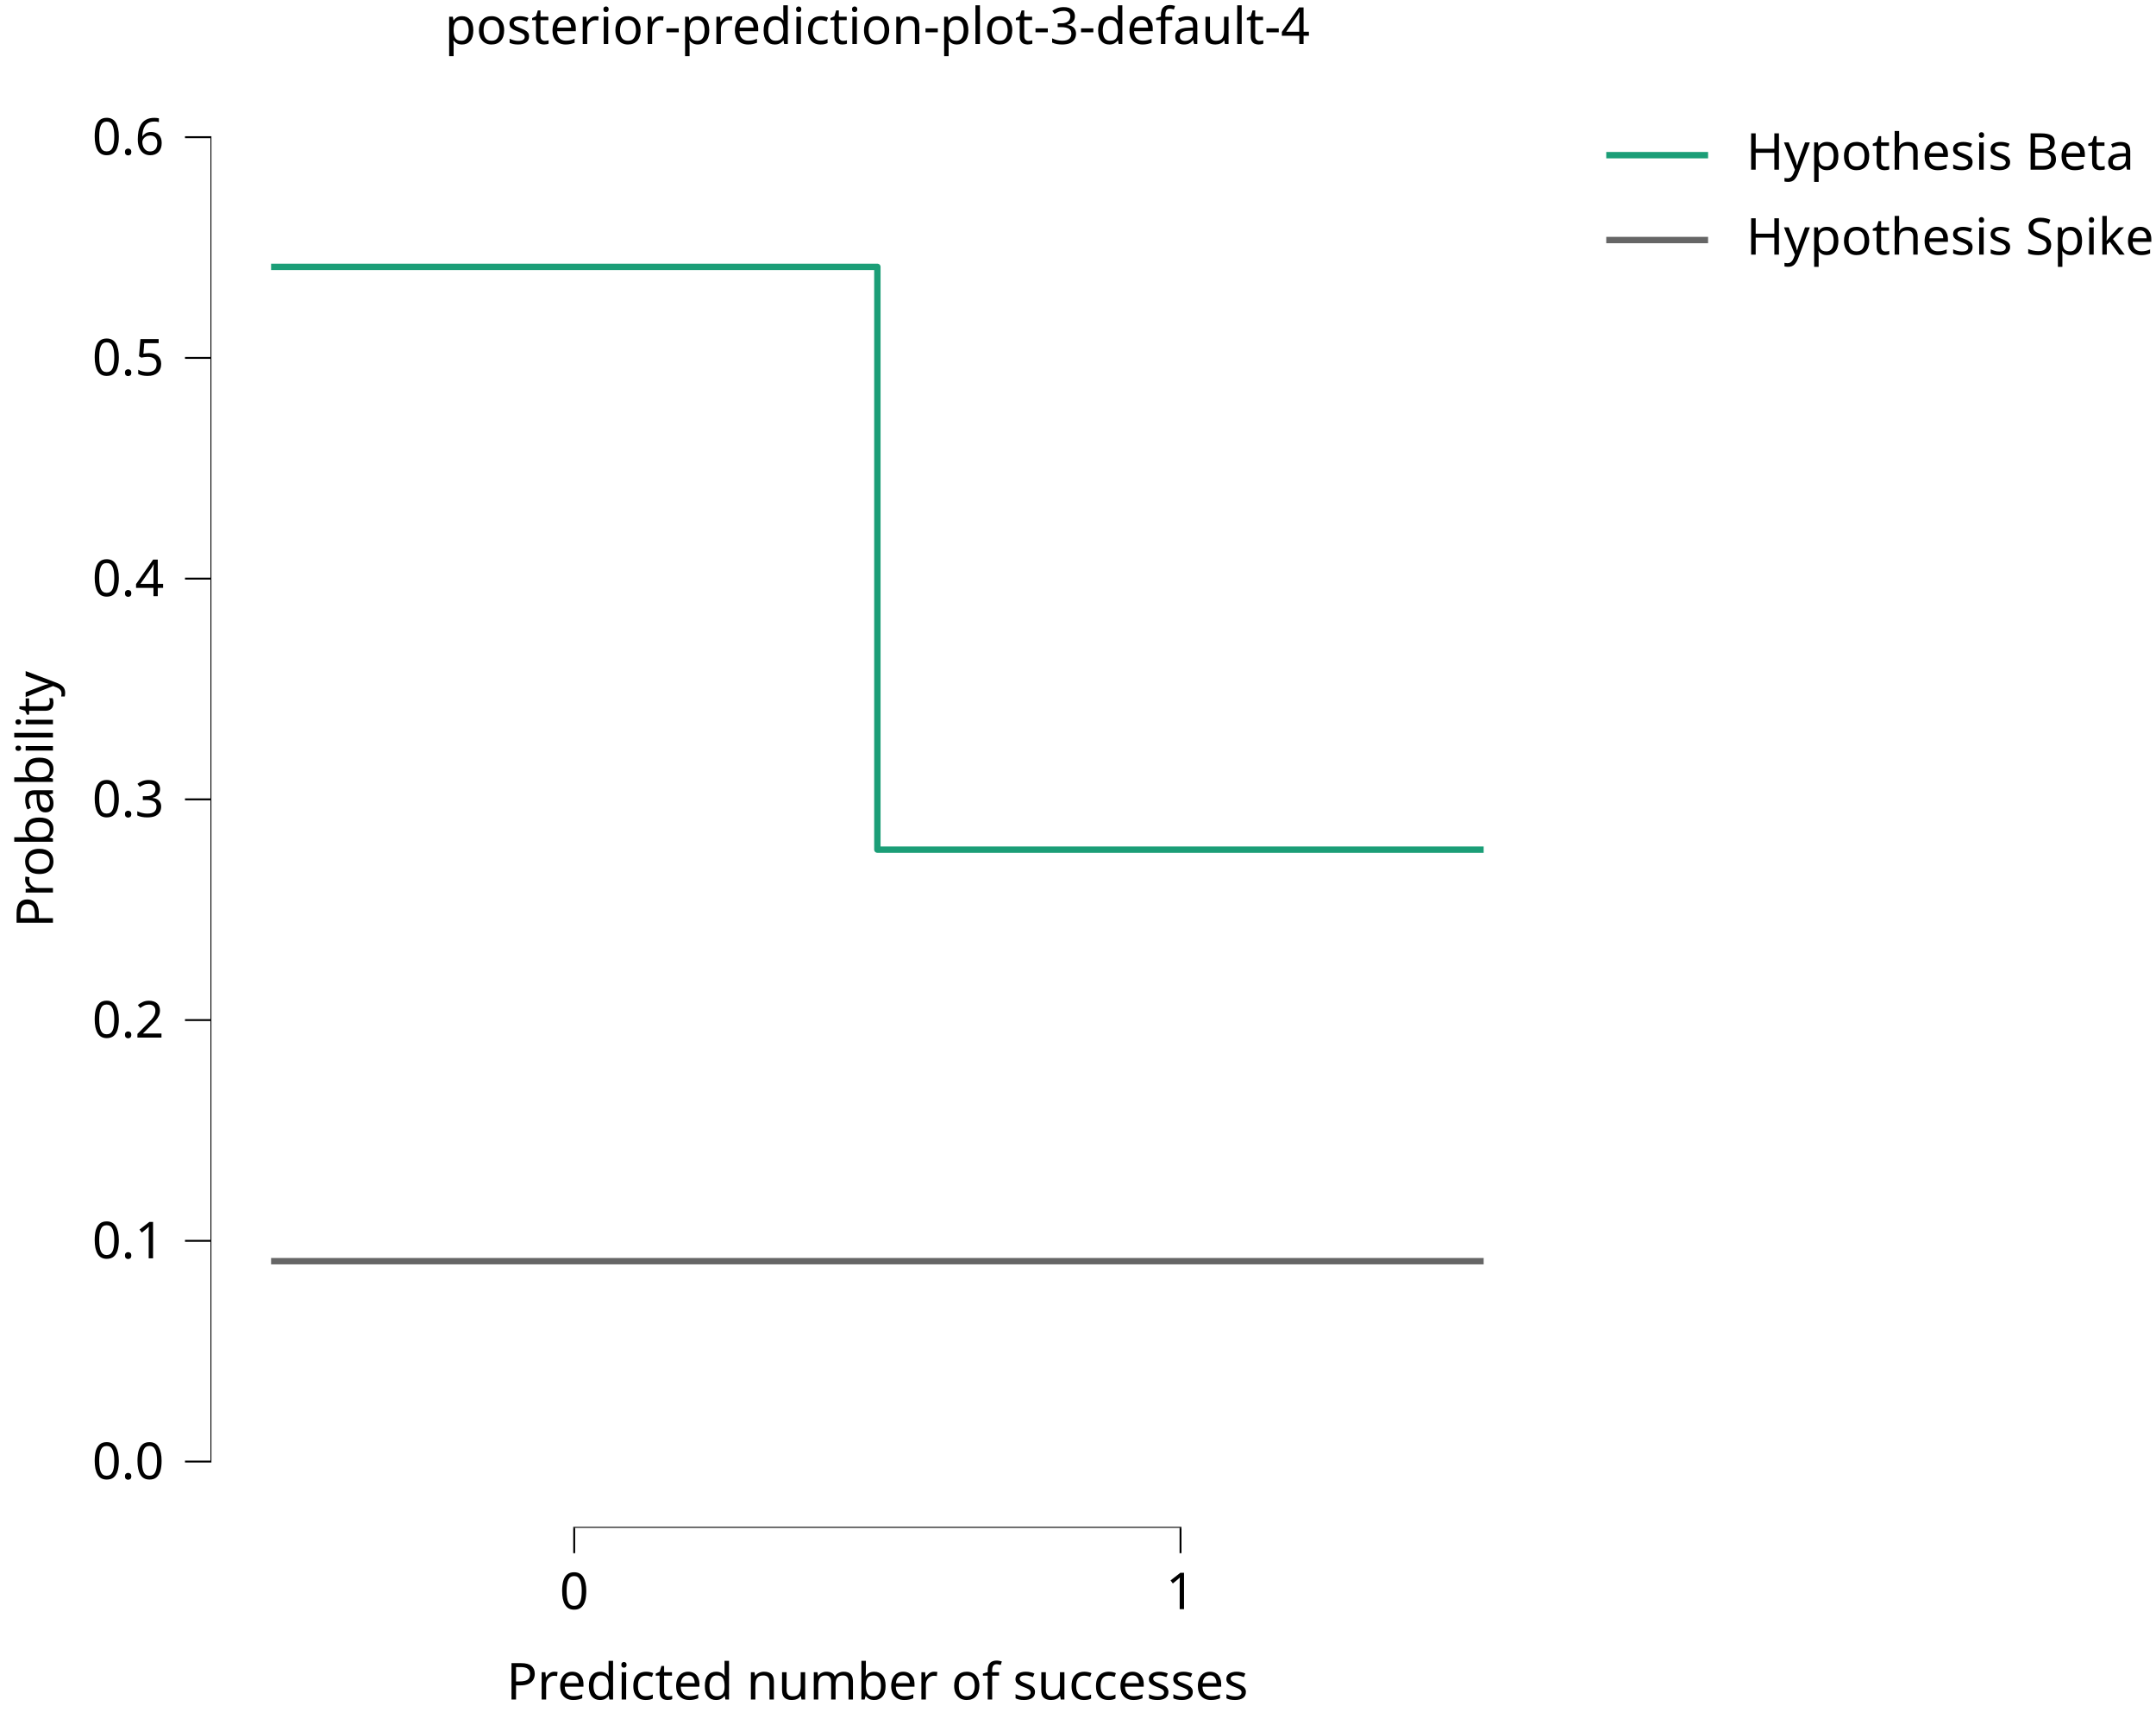
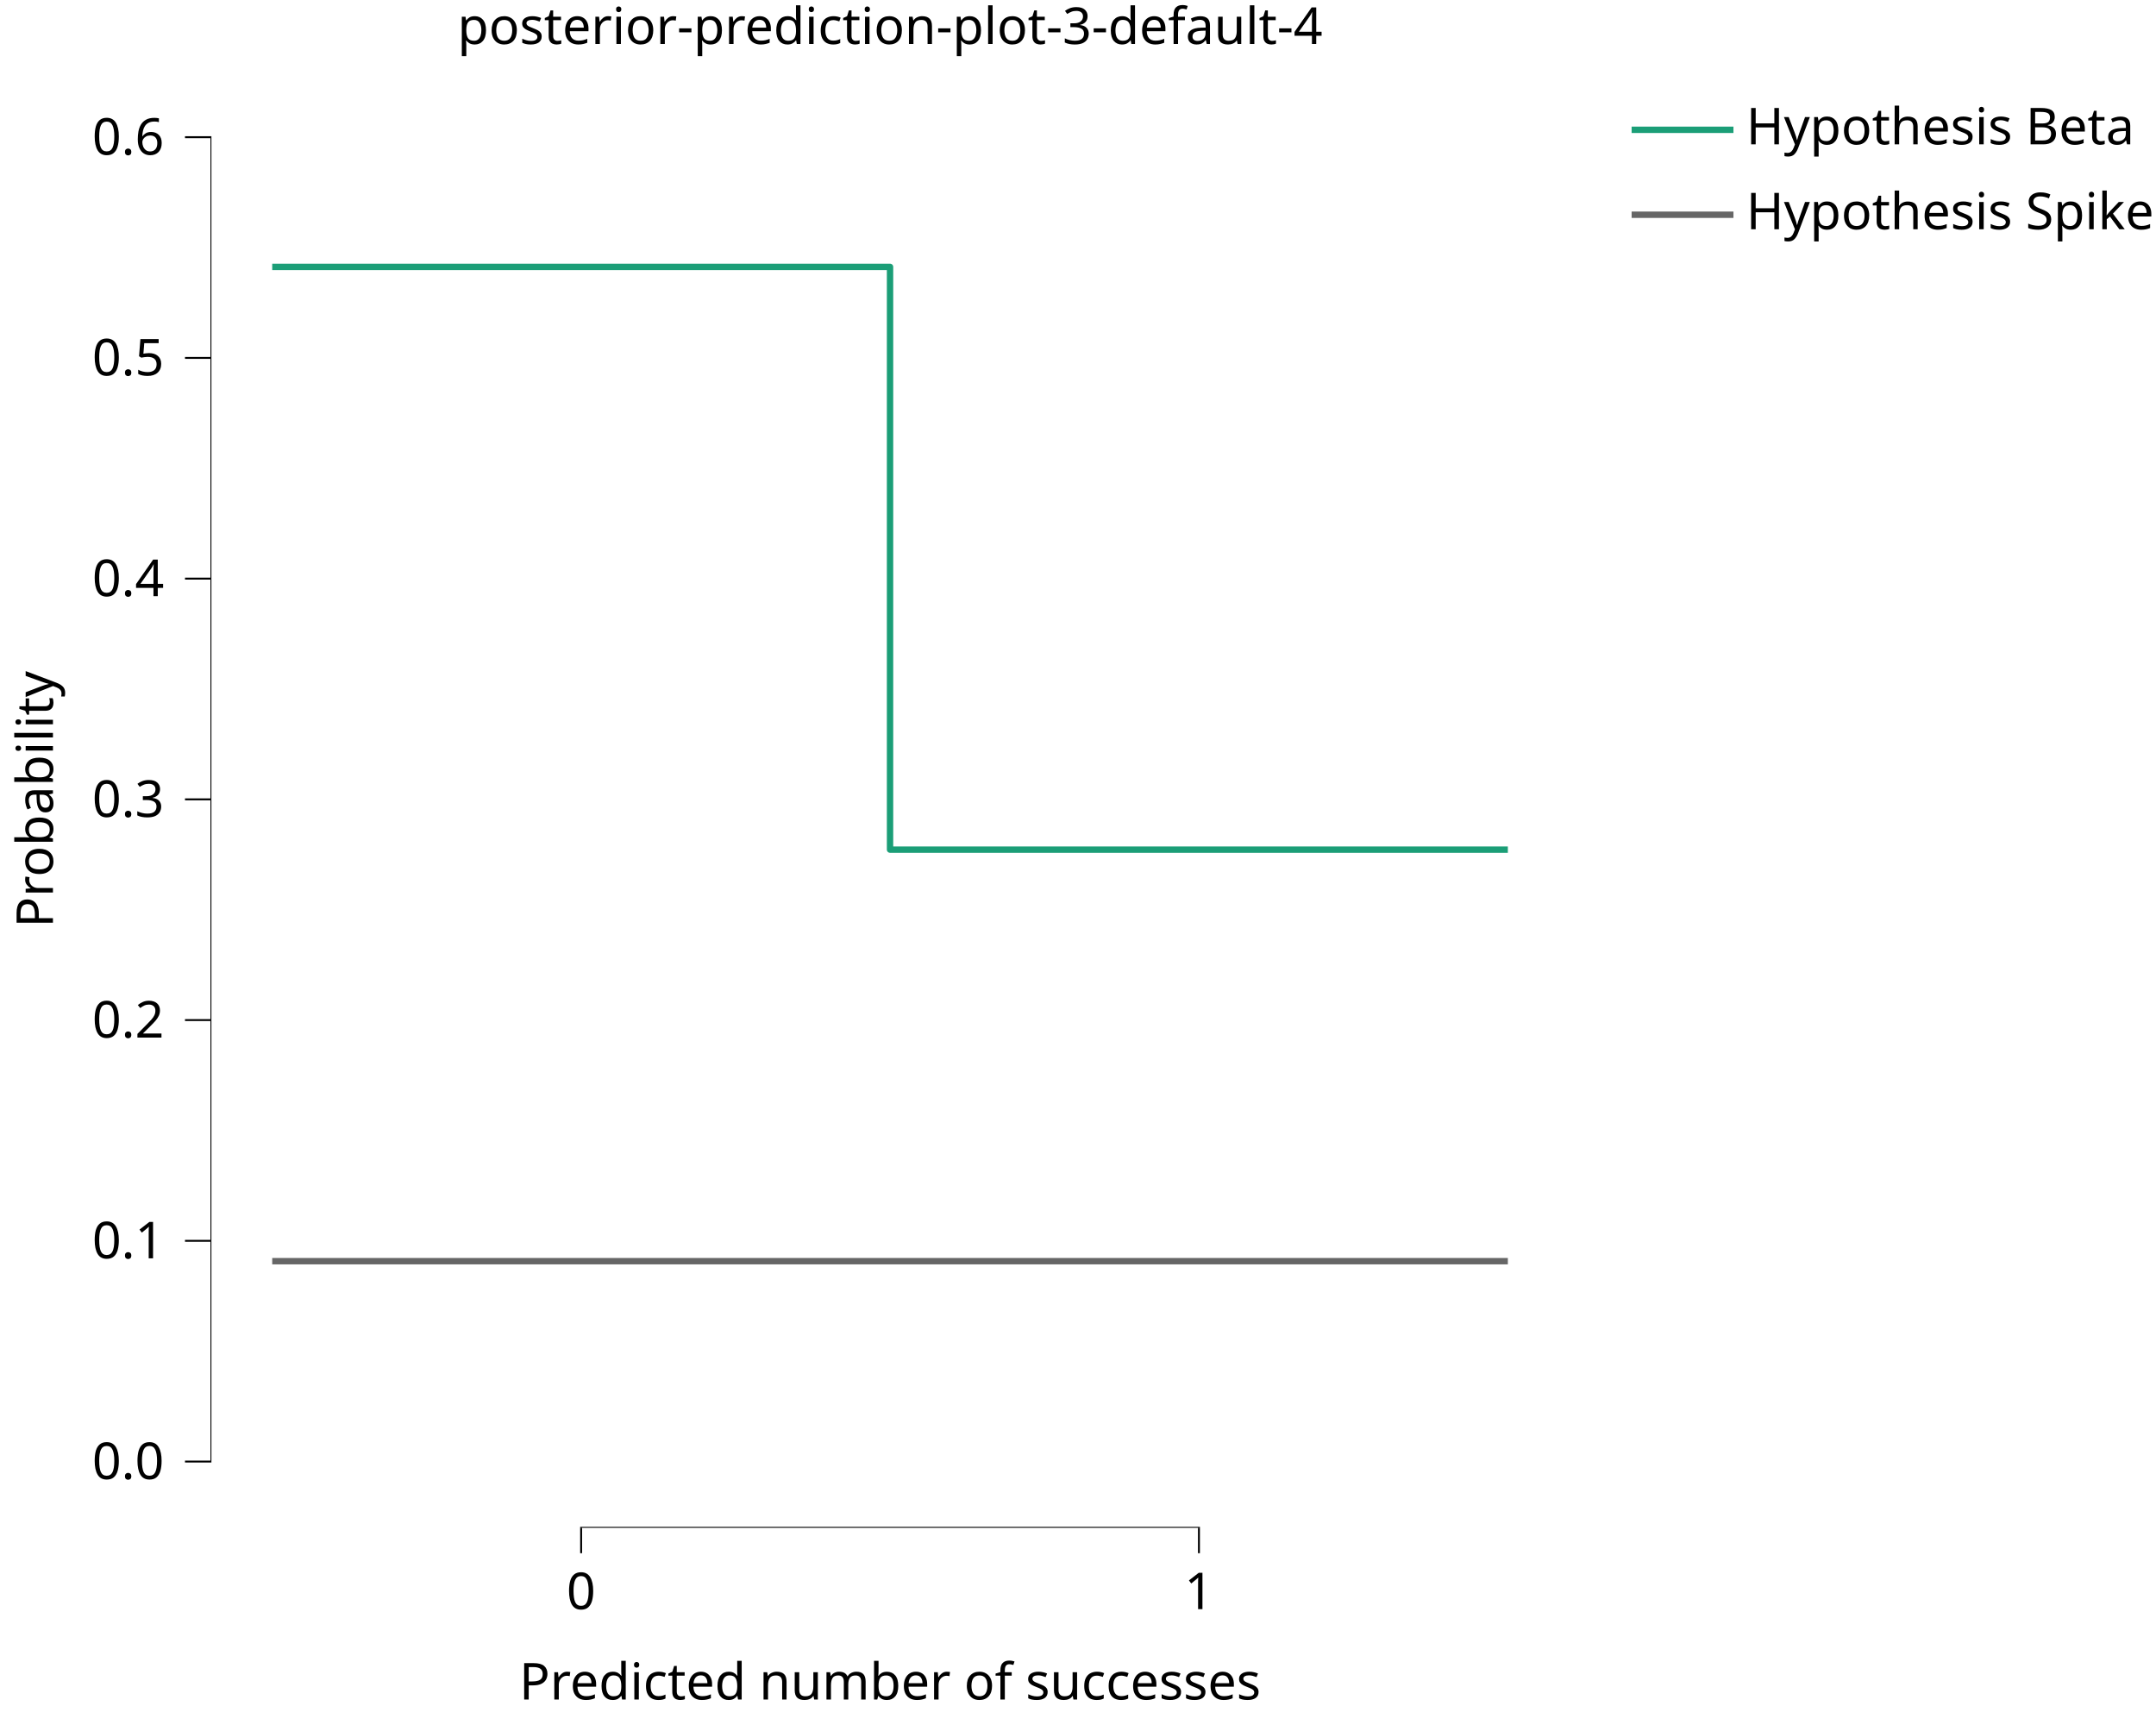
<svg xmlns="http://www.w3.org/2000/svg" class="svglite" data-engine-version="2.0" width="720.00pt" height="576.00pt" viewBox="0 0 720.00 576.00">
  <defs>
    <style type="text/css">
    .svglite line, .svglite polyline, .svglite polygon, .svglite path, .svglite rect, .svglite circle {
      fill: none;
      stroke: #000000;
      stroke-linecap: round;
      stroke-linejoin: round;
      stroke-miterlimit: 10.00;
    }
  </style>
  </defs>
  <rect width="100%" height="100%" style="stroke: none; fill: #FFFFFF;" />
  <defs>
    <clipPath id="cpMC4wMHw3MjAuMDB8MC4wMHw1NzYuMDA=">
      <rect x="0.00" y="0.00" width="720.00" height="576.00" />
    </clipPath>
  </defs>
  <g clip-path="url(#cpMC4wMHw3MjAuMDB8MC4wMHw1NzYuMDA=)">
    <rect x="-0" y="0.00" width="720.00" height="576.00" style="stroke-width: 10.67; stroke: none;" />
  </g>
  <defs>
-     <clipPath id="cpNzAuMjh8NTE1LjcyfDIzLjcwfDUxMC4xNA==">
-       <rect x="70.28" y="23.70" width="445.44" height="486.44" />
+     <clipPath id="cpNzAuMjh8NTI0LjE5fDIzLjcwfDUxMC4xNA==">
+       <rect x="70.28" y="23.70" width="453.91" height="486.44" />
    </clipPath>
  </defs>
-   <g clip-path="url(#cpNzAuMjh8NTE1LjcyfDIzLjcwfDUxMC4xNA==)">
-     <rect x="70.28" y="23.70" width="445.44" height="486.44" style="stroke-width: 10.67; stroke: none;" />
-     <polyline points="90.53,89.11 293.00,89.11 293.00,283.70 495.47,283.70 " style="stroke-width: 2.13; stroke: #1B9E77; stroke-linecap: butt;" />
-     <polyline points="90.53,421.13 293.00,421.13 293.00,421.13 495.47,421.13 " style="stroke-width: 2.13; stroke: #666666; stroke-linecap: butt;" />
-     <line x1="191.44" y1="510.14" x2="394.55" y2="510.14" style="stroke-width: 0.64; stroke-linecap: butt;" />
+   <g clip-path="url(#cpNzAuMjh8NTI0LjE5fDIzLjcwfDUxMC4xNA==)">
+     <rect x="70.28" y="23.70" width="453.91" height="486.44" style="stroke-width: 10.67; stroke: none;" />
+     <polyline points="90.91,89.11 297.23,89.11 297.23,283.70 503.55,283.70 " style="stroke-width: 2.13; stroke: #1B9E77; stroke-linecap: butt;" />
+     <polyline points="90.91,421.13 297.23,421.13 297.23,421.13 503.55,421.13 " style="stroke-width: 2.13; stroke: #666666; stroke-linecap: butt;" />
+     <line x1="193.75" y1="510.14" x2="400.71" y2="510.14" style="stroke-width: 0.64; stroke-linecap: butt;" />
    <line x1="70.28" y1="488.35" x2="70.28" y2="45.49" style="stroke-width: 0.64; stroke-linecap: butt;" />
-     <rect x="70.28" y="23.70" width="445.44" height="486.44" style="stroke-width: 0.00; stroke: none;" />
+     <rect x="70.28" y="23.70" width="453.91" height="486.44" style="stroke-width: 0.00; stroke: none;" />
  </g>
  <g clip-path="url(#cpMC4wMHw3MjAuMDB8MC4wMHw1NzYuMDA=)">
    <polyline points="70.28,510.14 70.28,23.70 " style="stroke-width: 0.00; stroke: none; stroke-linecap: butt;" />
    <text x="54.80" y="493.88" text-anchor="end" style="font-size: 17.00px; font-family: sans;" textLength="23.63px" lengthAdjust="spacingAndGlyphs">0.0</text>
    <text x="54.80" y="420.17" text-anchor="end" style="font-size: 17.00px; font-family: sans;" textLength="23.63px" lengthAdjust="spacingAndGlyphs">0.1</text>
    <text x="54.80" y="346.47" text-anchor="end" style="font-size: 17.00px; font-family: sans;" textLength="23.63px" lengthAdjust="spacingAndGlyphs">0.2</text>
    <text x="54.80" y="272.77" text-anchor="end" style="font-size: 17.00px; font-family: sans;" textLength="23.63px" lengthAdjust="spacingAndGlyphs">0.3</text>
    <text x="54.80" y="199.06" text-anchor="end" style="font-size: 17.00px; font-family: sans;" textLength="23.63px" lengthAdjust="spacingAndGlyphs">0.4</text>
    <text x="54.80" y="125.36" text-anchor="end" style="font-size: 17.00px; font-family: sans;" textLength="23.63px" lengthAdjust="spacingAndGlyphs">0.5</text>
    <text x="54.80" y="51.66" text-anchor="end" style="font-size: 17.00px; font-family: sans;" textLength="23.63px" lengthAdjust="spacingAndGlyphs">0.6</text>
    <polyline points="61.78,488.03 70.28,488.03 " style="stroke-width: 0.64; stroke-linecap: butt;" />
    <polyline points="61.78,414.33 70.28,414.33 " style="stroke-width: 0.64; stroke-linecap: butt;" />
    <polyline points="61.78,340.62 70.28,340.62 " style="stroke-width: 0.64; stroke-linecap: butt;" />
    <polyline points="61.78,266.92 70.28,266.92 " style="stroke-width: 0.64; stroke-linecap: butt;" />
    <polyline points="61.78,193.21 70.28,193.21 " style="stroke-width: 0.64; stroke-linecap: butt;" />
    <polyline points="61.78,119.51 70.28,119.51 " style="stroke-width: 0.64; stroke-linecap: butt;" />
    <polyline points="61.78,45.81 70.28,45.81 " style="stroke-width: 0.64; stroke-linecap: butt;" />
-     <polyline points="70.28,510.14 515.72,510.14 " style="stroke-width: 0.00; stroke: none; stroke-linecap: butt;" />
-     <polyline points="191.76,518.64 191.76,510.14 " style="stroke-width: 0.64; stroke-linecap: butt;" />
-     <polyline points="394.24,518.64 394.24,510.14 " style="stroke-width: 0.64; stroke-linecap: butt;" />
-     <text x="191.76" y="537.32" text-anchor="middle" style="font-size: 17.00px; font-family: sans;" textLength="9.46px" lengthAdjust="spacingAndGlyphs">0</text>
-     <text x="394.24" y="537.32" text-anchor="middle" style="font-size: 17.00px; font-family: sans;" textLength="9.46px" lengthAdjust="spacingAndGlyphs">1</text>
-     <text x="293.00" y="567.49" text-anchor="middle" style="font-size: 17.00px; font-family: sans;" textLength="237.23px" lengthAdjust="spacingAndGlyphs">Predicted number of successes</text>
+     <polyline points="70.28,510.14 524.19,510.14 " style="stroke-width: 0.00; stroke: none; stroke-linecap: butt;" />
+     <polyline points="194.07,518.64 194.07,510.14 " style="stroke-width: 0.64; stroke-linecap: butt;" />
+     <polyline points="400.39,518.64 400.39,510.14 " style="stroke-width: 0.64; stroke-linecap: butt;" />
+     <text x="194.07" y="537.32" text-anchor="middle" style="font-size: 17.00px; font-family: sans;" textLength="9.46px" lengthAdjust="spacingAndGlyphs">0</text>
+     <text x="400.39" y="537.32" text-anchor="middle" style="font-size: 17.00px; font-family: sans;" textLength="9.46px" lengthAdjust="spacingAndGlyphs">1</text>
+     <text x="297.23" y="567.49" text-anchor="middle" style="font-size: 17.00px; font-family: sans;" textLength="237.23px" lengthAdjust="spacingAndGlyphs">Predicted number of successes</text>
    <text transform="translate(17.68,266.92) rotate(-90)" text-anchor="middle" style="font-size: 17.00px; font-family: sans;" textLength="79.38px" lengthAdjust="spacingAndGlyphs">Probability</text>
-     <rect x="526.68" y="23.70" width="193.32" height="76.12" style="stroke-width: 0.75; stroke: none;" />
-     <rect x="526.68" y="23.70" width="193.32" height="76.12" style="stroke-width: 10.67; stroke: none;" />
-     <rect x="532.16" y="37.64" width="42.52" height="28.35" style="stroke-width: 10.67; stroke: none;" />
-     <line x1="536.41" y1="51.82" x2="570.42" y2="51.82" style="stroke-width: 2.13; stroke: #1B9E77; stroke-linecap: butt;" />
-     <rect x="532.16" y="65.99" width="42.52" height="28.35" style="stroke-width: 10.67; stroke: none;" />
-     <line x1="536.41" y1="80.16" x2="570.42" y2="80.16" style="stroke-width: 2.13; stroke: #666666; stroke-linecap: butt;" />
-     <text x="583.14" y="56.67" style="font-size: 17.00px; font-family: sans;" textLength="123.82px" lengthAdjust="spacingAndGlyphs">Hypothesis Beta</text>
-     <text x="583.14" y="85.02" style="font-size: 17.00px; font-family: sans;" textLength="131.38px" lengthAdjust="spacingAndGlyphs">Hypothesis Spike</text>
-     <text x="293.00" y="14.69" text-anchor="middle" style="font-size: 17.00px; font-family: sans;" textLength="265.53px" lengthAdjust="spacingAndGlyphs">posterior-prediction-plot-3-default-4</text>
+     <rect x="535.15" y="23.70" width="184.85" height="67.65" style="stroke-width: 0.75; stroke: none;" />
+     <rect x="535.15" y="23.70" width="184.85" height="67.65" style="stroke-width: 10.67; stroke: none;" />
+     <rect x="540.62" y="29.18" width="42.52" height="28.35" style="stroke-width: 10.67; stroke: none;" />
+     <line x1="544.88" y1="43.35" x2="578.89" y2="43.35" style="stroke-width: 2.13; stroke: #1B9E77; stroke-linecap: butt;" />
+     <rect x="540.62" y="57.52" width="42.52" height="28.35" style="stroke-width: 10.67; stroke: none;" />
+     <line x1="544.88" y1="71.70" x2="578.89" y2="71.70" style="stroke-width: 2.13; stroke: #666666; stroke-linecap: butt;" />
+     <text x="583.14" y="48.20" style="font-size: 17.00px; font-family: sans;" textLength="123.82px" lengthAdjust="spacingAndGlyphs">Hypothesis Beta</text>
+     <text x="583.14" y="76.55" style="font-size: 17.00px; font-family: sans;" textLength="131.38px" lengthAdjust="spacingAndGlyphs">Hypothesis Spike</text>
+     <text x="297.23" y="14.69" text-anchor="middle" style="font-size: 17.00px; font-family: sans;" textLength="265.53px" lengthAdjust="spacingAndGlyphs">posterior-prediction-plot-3-default-4</text>
  </g>
</svg>
